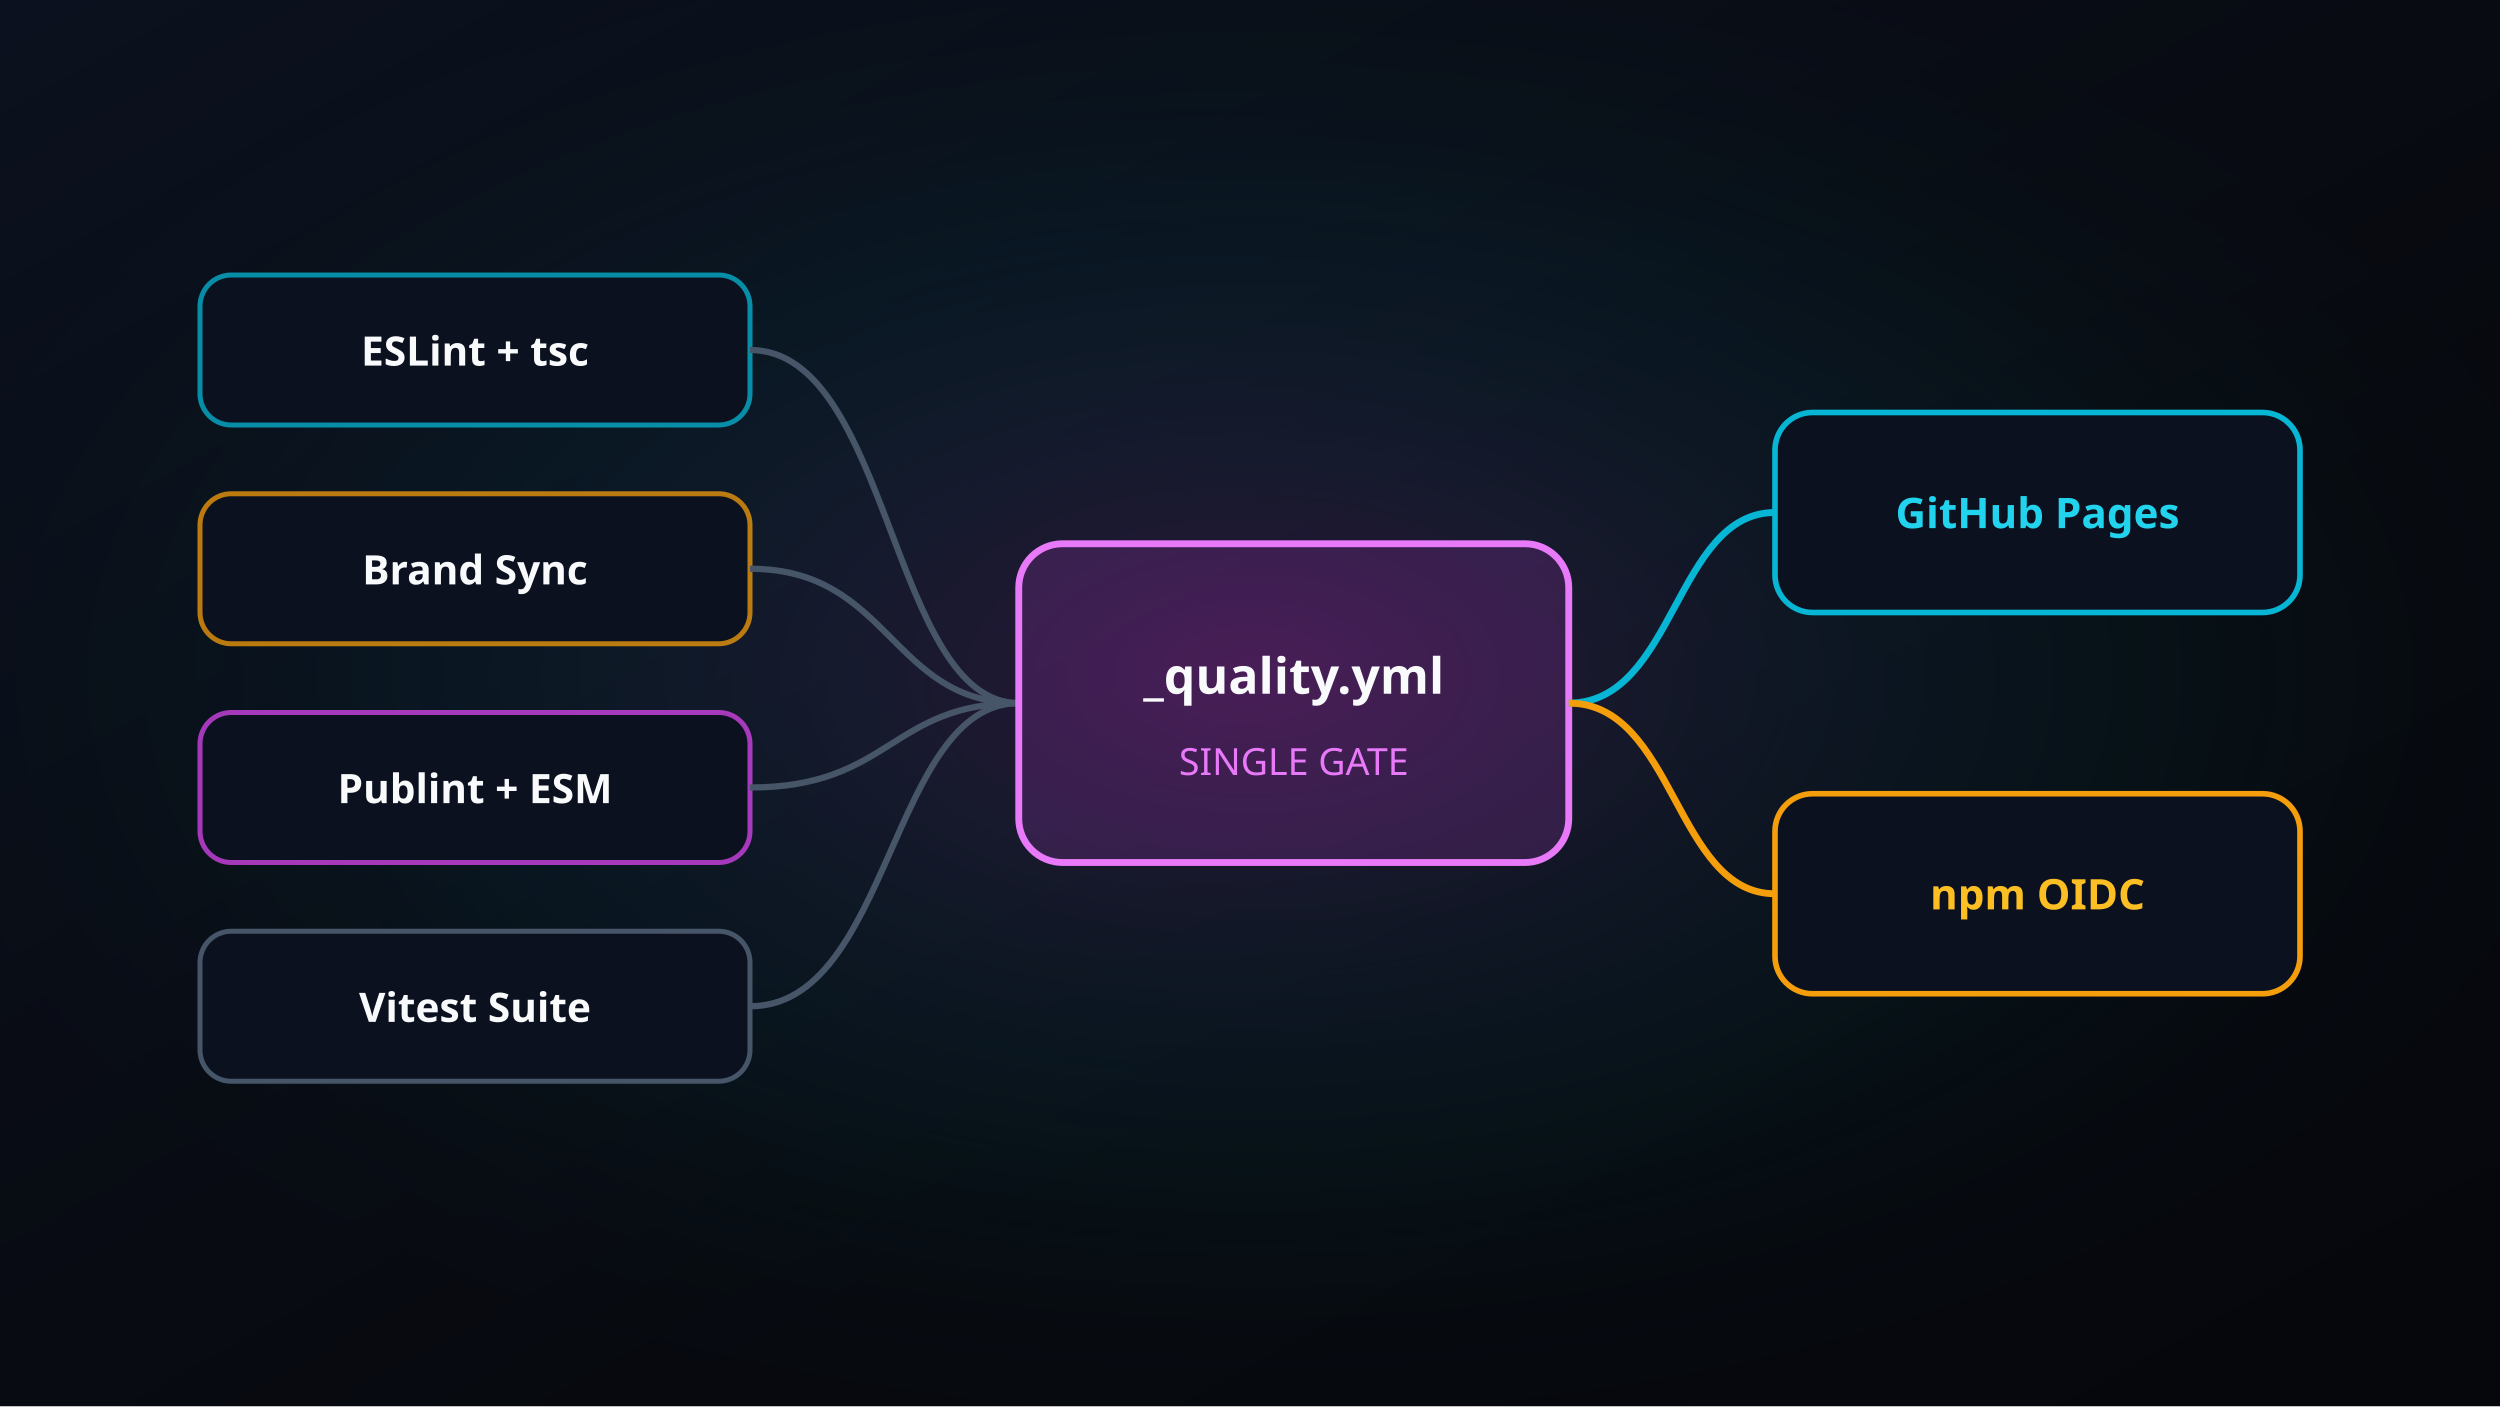
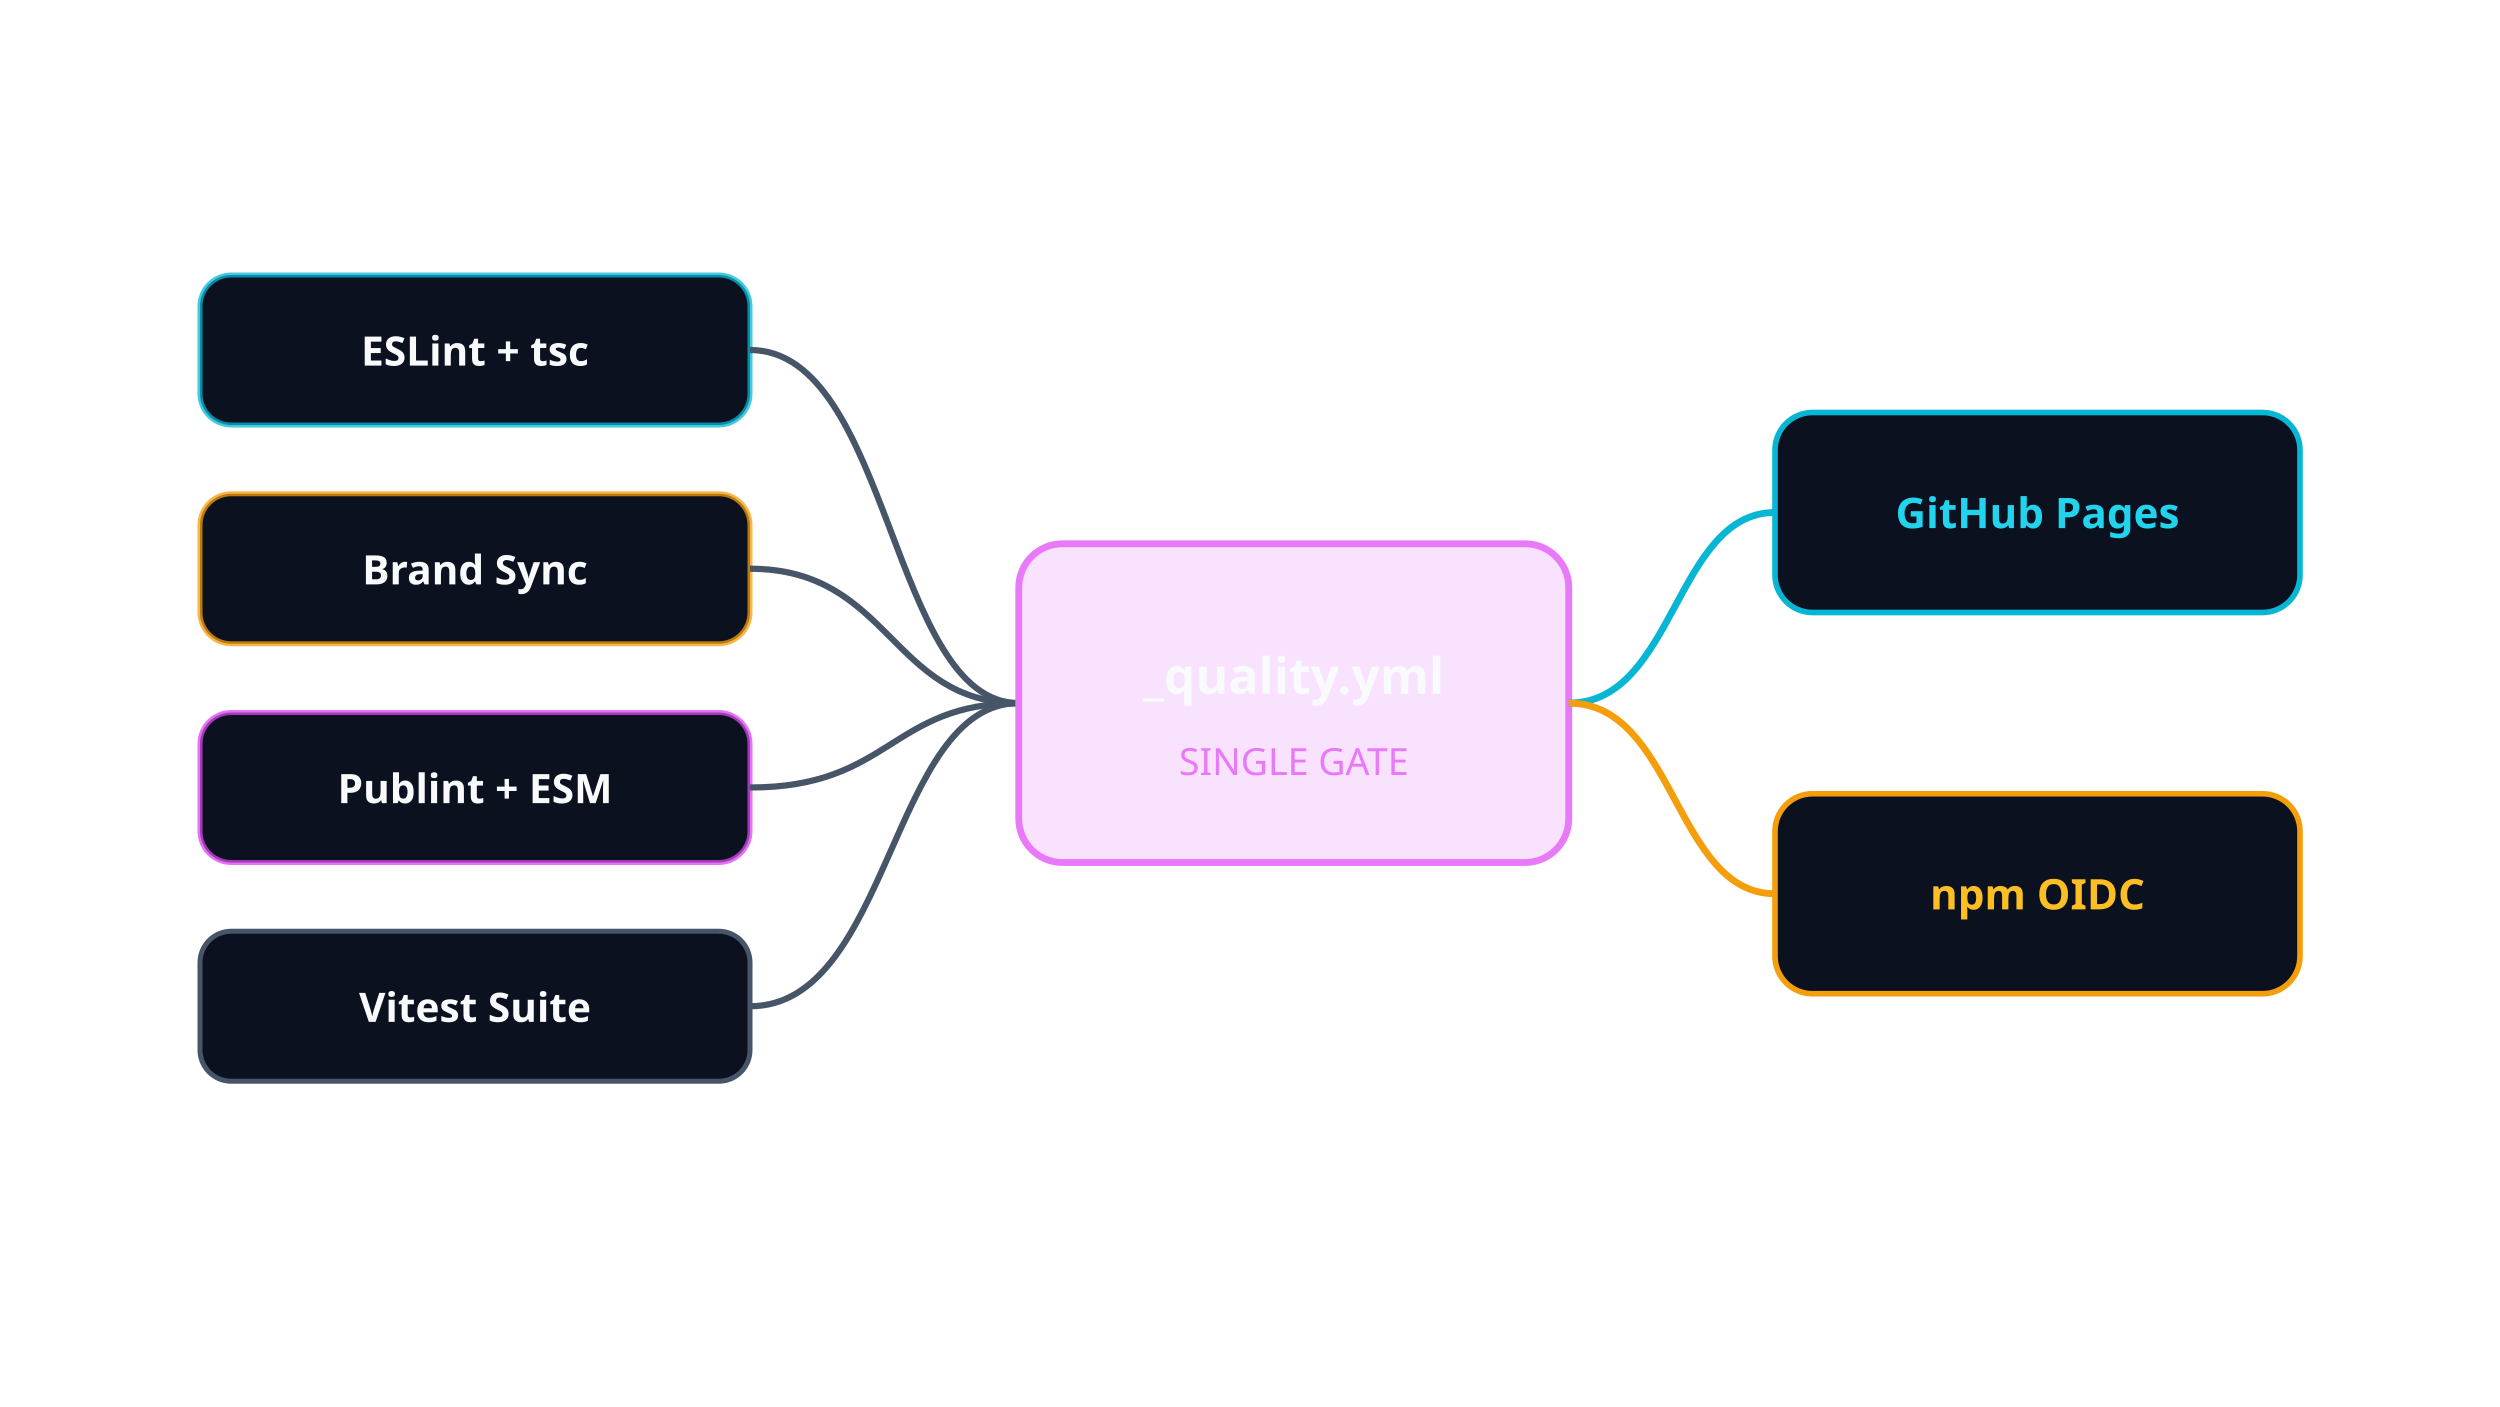
<svg xmlns="http://www.w3.org/2000/svg" viewBox="0 0 800 450" width="800" height="450">
-   <defs>
-     <linearGradient id="sv-oidc-bg" x1="0%" y1="0%" x2="100%" y2="100%">
-       <stop offset="0%" stop-color="#0B111E" />
-       <stop offset="65%" stop-color="#07090E" />
-       <stop offset="100%" stop-color="#05070C" />
-     </linearGradient>
-     <radialGradient id="sv-oidc-glow" cx="50%" cy="48%" r="58%">
-       <stop offset="0%" stop-color="#D946EF" stop-opacity="0.18" />
-       <stop offset="60%" stop-color="#06B6D4" stop-opacity="0.05" />
-       <stop offset="100%" stop-color="#07090E" stop-opacity="0" />
-     </radialGradient>
-   </defs>
-   <rect width="800" height="450" fill="url(#sv-oidc-bg)" />
-   <rect width="800" height="450" fill="url(#sv-oidc-glow)" />
  <g font-family="IBM Plex Mono, Noto Sans, monospace" font-size="13" font-weight="600">
-     <rect x="64" y="88" width="176" height="48" rx="10" fill="#0B111E" stroke="#06B6D4" stroke-opacity="0.75" stroke-width="1.6" />
-     <text x="152" y="117" text-anchor="middle" fill="#F8FAFC">ESLint + tsc</text>
-     <rect x="64" y="158" width="176" height="48" rx="10" fill="#0B111E" stroke="#F59E0B" stroke-opacity="0.75" stroke-width="1.6" />
-     <text x="152" y="187" text-anchor="middle" fill="#F8FAFC">Brand Sync</text>
-     <rect x="64" y="228" width="176" height="48" rx="10" fill="#0B111E" stroke="#D946EF" stroke-opacity="0.75" stroke-width="1.6" />
-     <text x="152" y="257" text-anchor="middle" fill="#F8FAFC">Publint + ESM</text>
-     <rect x="64" y="298" width="176" height="48" rx="10" fill="#0B111E" stroke="#475569" stroke-width="1.6" />
-     <text x="152" y="327" text-anchor="middle" fill="#F8FAFC">Vitest Suite</text>
+     <rect class="sv-panel sv-stroke-cyan" x="64" y="88" width="176" height="48" rx="10" fill="#0B111E" stroke="#06B6D4" stroke-opacity="0.75" stroke-width="1.6" />
+     <text class="sv-ink" x="152" y="117" text-anchor="middle" fill="#F8FAFC">ESLint + tsc</text>
+     <rect class="sv-panel sv-stroke-amber" x="64" y="158" width="176" height="48" rx="10" fill="#0B111E" stroke="#F59E0B" stroke-opacity="0.75" stroke-width="1.6" />
+     <text class="sv-ink" x="152" y="187" text-anchor="middle" fill="#F8FAFC">Brand Sync</text>
+     <rect class="sv-panel sv-stroke-fuchsia" x="64" y="228" width="176" height="48" rx="10" fill="#0B111E" stroke="#D946EF" stroke-opacity="0.75" stroke-width="1.6" />
+     <text class="sv-ink" x="152" y="257" text-anchor="middle" fill="#F8FAFC">Publint + ESM</text>
+     <rect class="sv-panel sv-edge-mid" x="64" y="298" width="176" height="48" rx="10" fill="#0B111E" stroke="#475569" stroke-width="1.6" />
+     <text class="sv-ink" x="152" y="327" text-anchor="middle" fill="#F8FAFC">Vitest Suite</text>
  </g>
-   <g stroke="#475569" stroke-width="2" fill="none">
+   <g class="sv-edge-mid" stroke="#475569" stroke-width="2" fill="none">
    <path d="M240 112 C285 112 285 225 326 225" />
    <path d="M240 182 C285 182 285 225 326 225" />
    <path d="M240 252 C285 252 285 225 326 225" />
    <path d="M240 322 C285 322 285 225 326 225" />
  </g>
-   <rect x="326" y="174" width="176" height="102" rx="14" fill="#D946EF" fill-opacity="0.16" stroke="#E879F9" stroke-width="2.2" />
-   <text x="414" y="222" text-anchor="middle" font-family="IBM Plex Mono, Noto Sans, monospace" font-size="16" font-weight="700" fill="#F8FAFC">_quality.yml</text>
-   <text x="414" y="248" text-anchor="middle" font-family="IBM Plex Mono, Noto Sans, monospace" font-size="12" fill="#E879F9">SINGLE GATE</text>
-   <path d="M502 225 C536 225 536 164 568 164" fill="none" stroke="#06B6D4" stroke-width="2.2" />
-   <path d="M502 225 C536 225 536 286 568 286" fill="none" stroke="#F59E0B" stroke-width="2.2" />
-   <rect x="568" y="132" width="168" height="64" rx="12" fill="#0B111E" stroke="#06B6D4" stroke-width="1.8" />
-   <text x="652" y="169" text-anchor="middle" font-family="IBM Plex Mono, Noto Sans, monospace" font-size="13.5" font-weight="700" fill="#22D3EE">GitHub Pages</text>
-   <rect x="568" y="254" width="168" height="64" rx="12" fill="#0B111E" stroke="#F59E0B" stroke-width="1.8" />
-   <text x="652" y="291" text-anchor="middle" font-family="IBM Plex Mono, Noto Sans, monospace" font-size="13.5" font-weight="700" fill="#FBBF24">npm OIDC</text>
+   <rect class="sv-stroke-fuchsia" x="326" y="174" width="176" height="102" rx="14" fill="#D946EF" fill-opacity="0.16" stroke="#E879F9" stroke-width="2.2" />
+   <text class="sv-ink" x="414" y="222" text-anchor="middle" font-family="IBM Plex Mono, Noto Sans, monospace" font-size="16" font-weight="700" fill="#F8FAFC">_quality.yml</text>
+   <text class="sv-text-fuchsia" x="414" y="248" text-anchor="middle" font-family="IBM Plex Mono, Noto Sans, monospace" font-size="12" fill="#E879F9">SINGLE GATE</text>
+   <path class="sv-stroke-cyan" d="M502 225 C536 225 536 164 568 164" fill="none" stroke="#06B6D4" stroke-width="2.2" />
+   <path class="sv-stroke-amber" d="M502 225 C536 225 536 286 568 286" fill="none" stroke="#F59E0B" stroke-width="2.2" />
+   <rect class="sv-panel sv-stroke-cyan" x="568" y="132" width="168" height="64" rx="12" fill="#0B111E" stroke="#06B6D4" stroke-width="1.8" />
+   <text class="sv-text-cyan" x="652" y="169" text-anchor="middle" font-family="IBM Plex Mono, Noto Sans, monospace" font-size="13.5" font-weight="700" fill="#22D3EE">GitHub Pages</text>
+   <rect class="sv-panel sv-stroke-amber" x="568" y="254" width="168" height="64" rx="12" fill="#0B111E" stroke="#F59E0B" stroke-width="1.8" />
+   <text class="sv-text-amber" x="652" y="291" text-anchor="middle" font-family="IBM Plex Mono, Noto Sans, monospace" font-size="13.5" font-weight="700" fill="#FBBF24">npm OIDC</text>
</svg>
